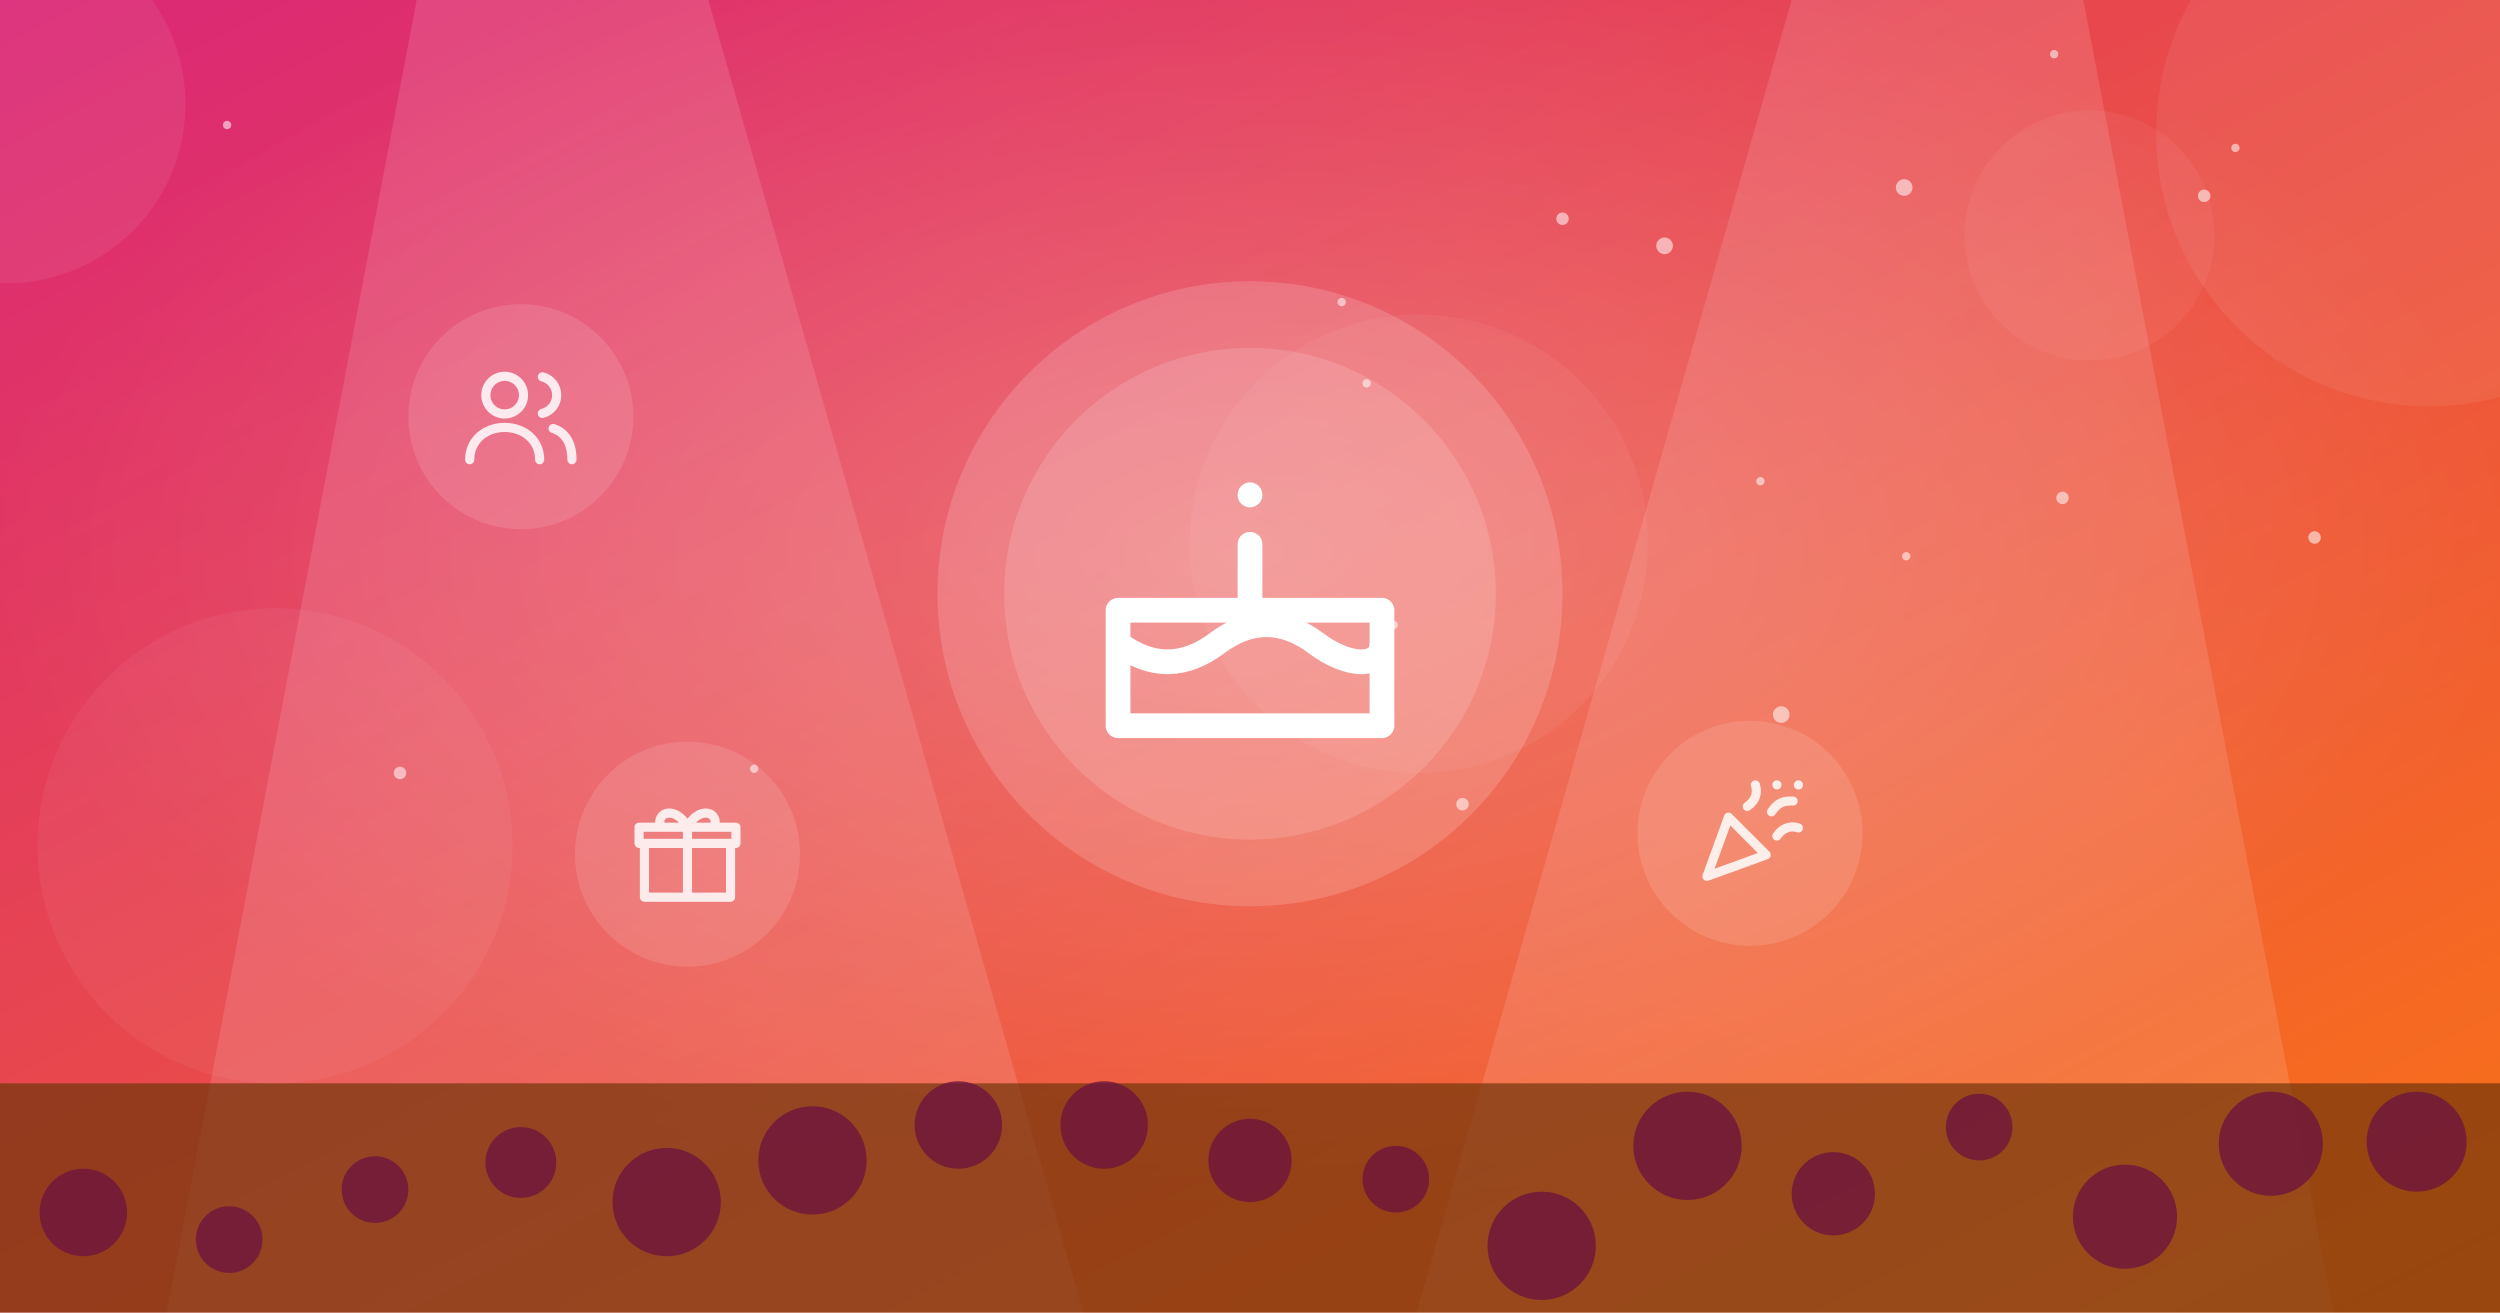
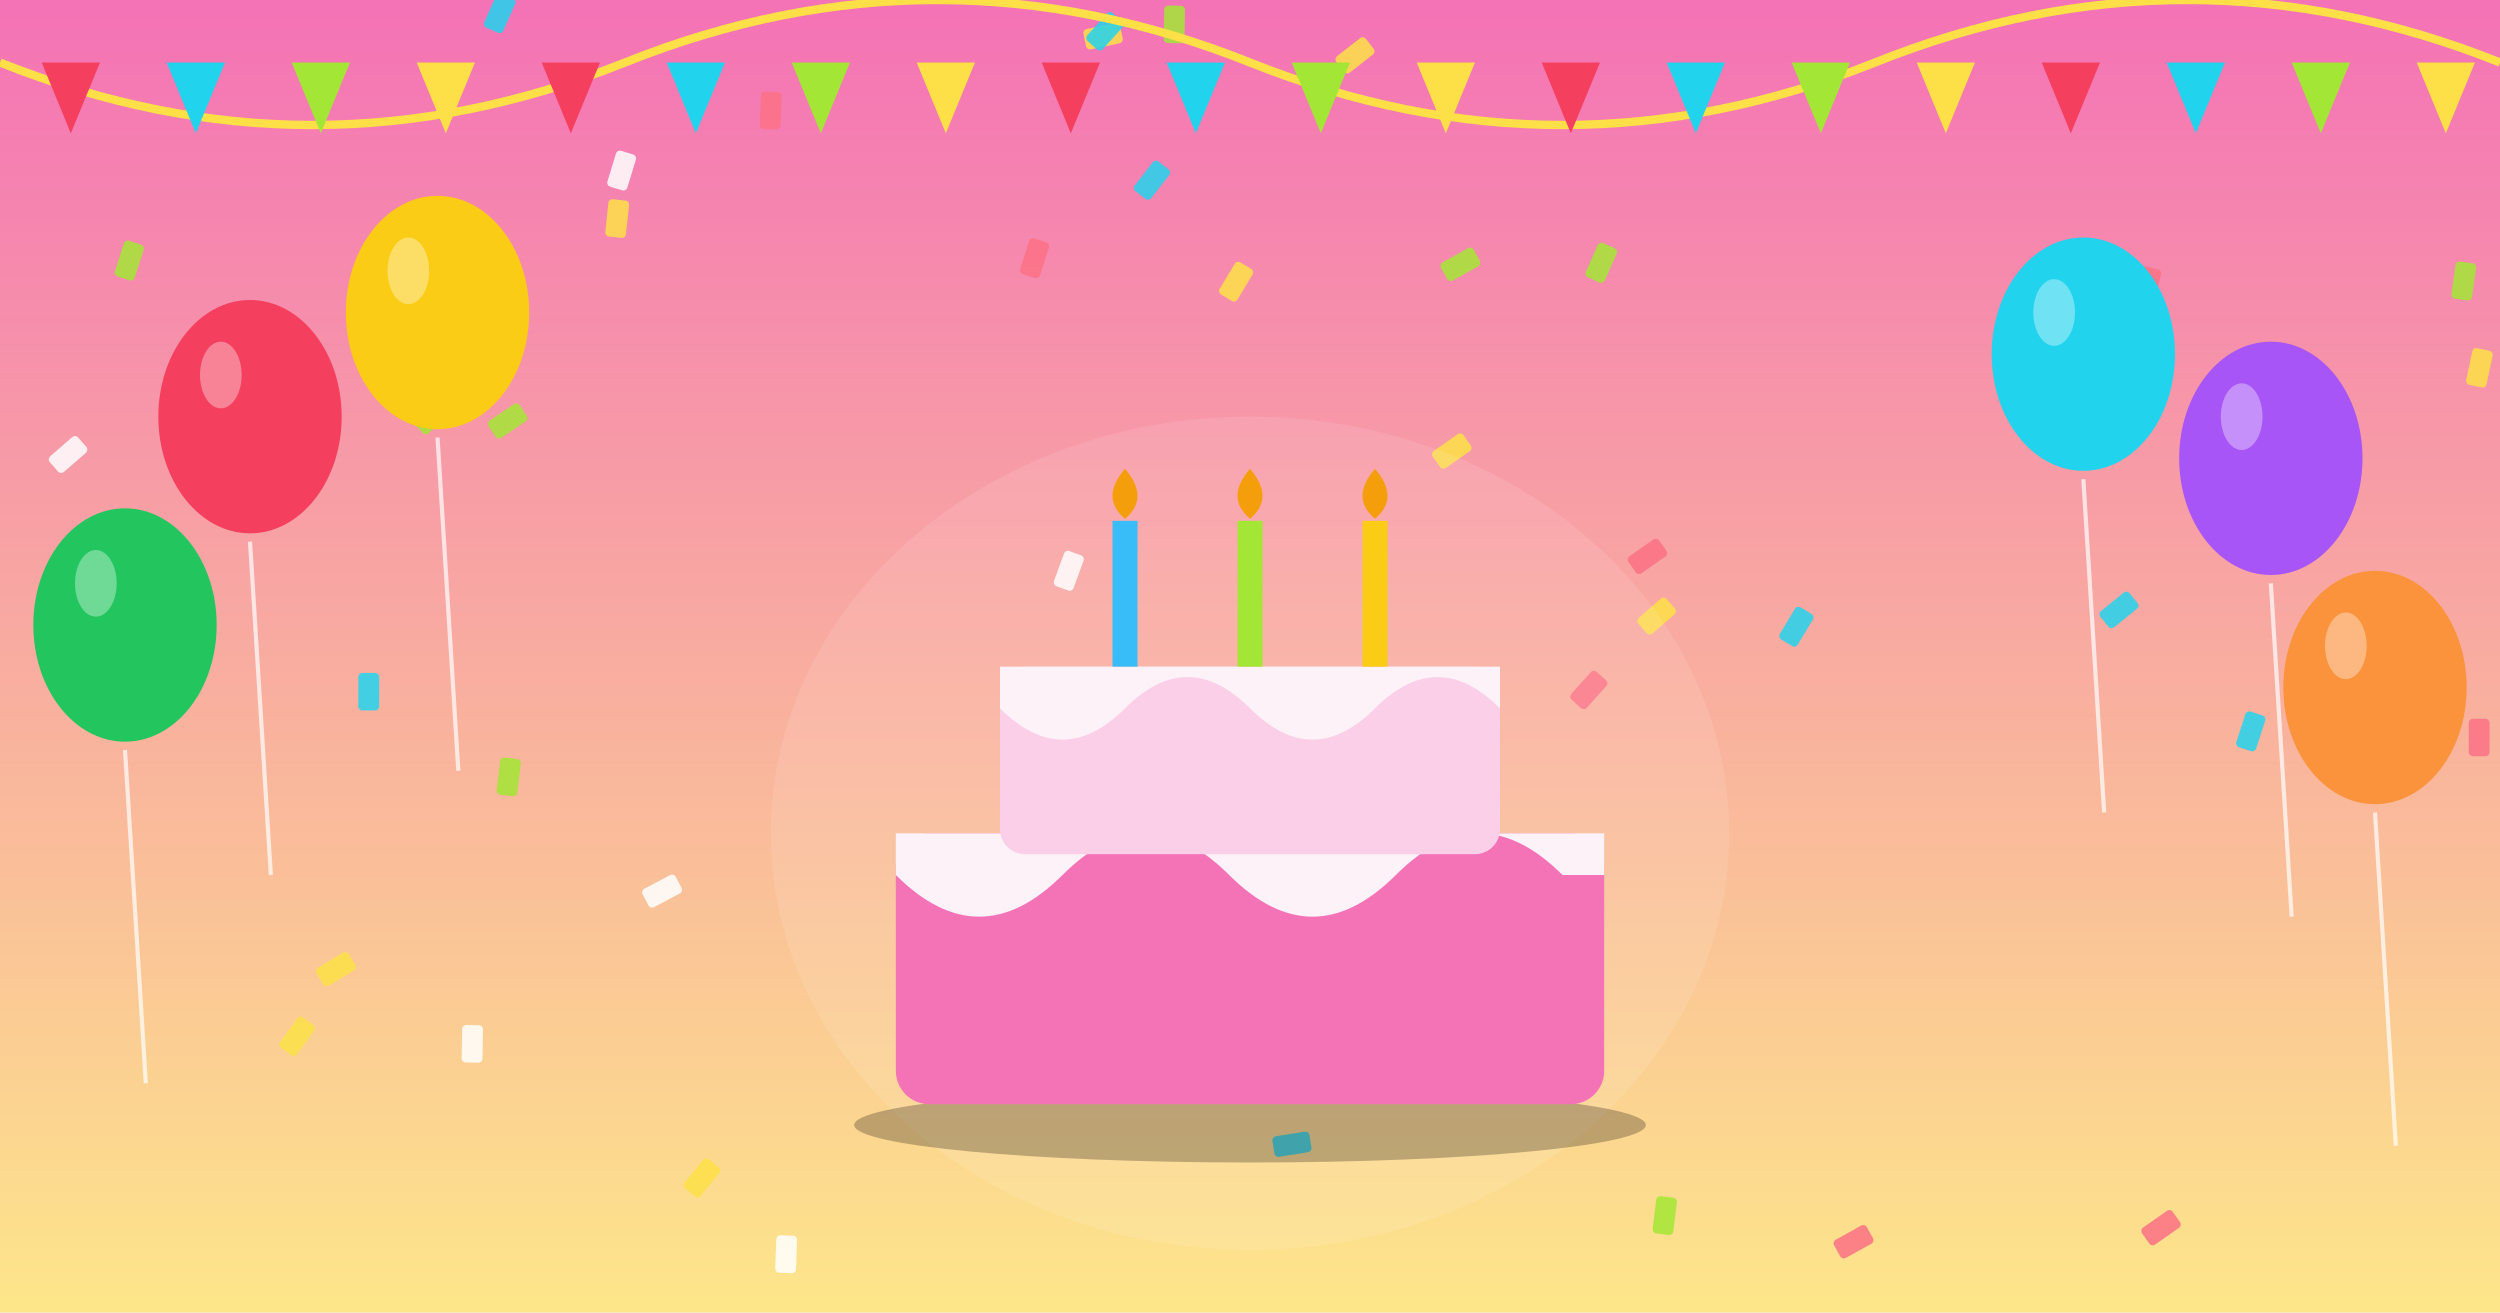
<svg xmlns="http://www.w3.org/2000/svg" viewBox="0 0 1200 630" width="1200" height="630">
  <defs>
-     <linearGradient id="g" x1="0" y1="0" x2="1" y2="1">
-       <stop offset="0" stop-color="#db2777" />
-       <stop offset="1" stop-color="#f97316" />
+     <linearGradient id="sky" x1="0" y1="0" x2="0" y2="1">
+       <stop offset="0" stop-color="#f472b6" />
+       <stop offset="1" stop-color="#fde68a" />
    </linearGradient>
-     <radialGradient id="l" cx=".5" cy=".42" r=".5">
-       <stop offset="0" stop-color="#fff" stop-opacity=".22" />
-       <stop offset="1" stop-color="#fff" stop-opacity="0" />
-     </radialGradient>
  </defs>
-   <rect width="1200" height="630" fill="url(#g)" />
-   <circle cx="1003" cy="113" r="60" fill="#fff" opacity="0.05" />
-   <circle cx="681" cy="261" r="110" fill="#fff" opacity="0.05" />
-   <circle cx="3" cy="50" r="86" fill="#fff" opacity="0.07" />
-   <circle cx="1166" cy="64" r="131" fill="#fff" opacity="0.07" />
-   <circle cx="132" cy="406" r="114" fill="#fff" opacity="0.05" />
-   <rect width="1200" height="630" fill="url(#l)" />
-   <g fill="#fff" opacity=".12">
-     <path d="M200 0 L340 0 L520 630 L80 630Z" />
-     <path d="M860 0 L1000 0 L1120 630 L680 630Z" />
-   </g>
-   <rect x="0" y="520" width="1200" height="110" fill="#70340a" opacity=".7" />
-   <circle cx="40" cy="582" r="21" fill="#6e143c" opacity=".8" />
-   <circle cx="110" cy="595" r="16" fill="#6e143c" opacity=".8" />
-   <circle cx="180" cy="571" r="16" fill="#6e143c" opacity=".8" />
-   <circle cx="250" cy="558" r="17" fill="#6e143c" opacity=".8" />
-   <circle cx="320" cy="577" r="26" fill="#6e143c" opacity=".8" />
-   <circle cx="390" cy="557" r="26" fill="#6e143c" opacity=".8" />
-   <circle cx="460" cy="540" r="21" fill="#6e143c" opacity=".8" />
-   <circle cx="530" cy="540" r="21" fill="#6e143c" opacity=".8" />
-   <circle cx="600" cy="557" r="20" fill="#6e143c" opacity=".8" />
-   <circle cx="670" cy="566" r="16" fill="#6e143c" opacity=".8" />
-   <circle cx="740" cy="598" r="26" fill="#6e143c" opacity=".8" />
-   <circle cx="810" cy="550" r="26" fill="#6e143c" opacity=".8" />
-   <circle cx="880" cy="573" r="20" fill="#6e143c" opacity=".8" />
-   <circle cx="950" cy="541" r="16" fill="#6e143c" opacity=".8" />
-   <circle cx="1020" cy="584" r="25" fill="#6e143c" opacity=".8" />
-   <circle cx="1090" cy="549" r="25" fill="#6e143c" opacity=".8" />
-   <circle cx="1160" cy="548" r="24" fill="#6e143c" opacity=".8" />
-   <circle cx="990" cy="239" r="3" fill="#fff" opacity=".55" />
-   <circle cx="1058" cy="94" r="3" fill="#fff" opacity=".55" />
-   <circle cx="799" cy="118" r="4" fill="#fff" opacity=".55" />
-   <circle cx="915" cy="267" r="2" fill="#fff" opacity=".55" />
-   <circle cx="109" cy="60" r="2" fill="#fff" opacity=".55" />
-   <circle cx="1111" cy="258" r="3" fill="#fff" opacity=".55" />
-   <circle cx="656" cy="184" r="2" fill="#fff" opacity=".55" />
-   <circle cx="750" cy="105" r="3" fill="#fff" opacity=".55" />
-   <circle cx="914" cy="90" r="4" fill="#fff" opacity=".55" />
-   <circle cx="986" cy="26" r="2" fill="#fff" opacity=".55" />
-   <circle cx="362" cy="369" r="2" fill="#fff" opacity=".55" />
-   <circle cx="855" cy="343" r="4" fill="#fff" opacity=".55" />
-   <circle cx="702" cy="386" r="3" fill="#fff" opacity=".55" />
-   <circle cx="1073" cy="71" r="2" fill="#fff" opacity=".55" />
-   <circle cx="845" cy="231" r="2" fill="#fff" opacity=".55" />
-   <circle cx="669" cy="300" r="2" fill="#fff" opacity=".55" />
-   <circle cx="644" cy="145" r="2" fill="#fff" opacity=".55" />
-   <circle cx="192" cy="371" r="3" fill="#fff" opacity=".55" />
-   <circle cx="330" cy="410" r="54" fill="#fff" opacity=".12" />
-   <g transform="translate(299.0 379.0) scale(2.583)" fill="none" stroke="#fff" stroke-width="1.7" stroke-linecap="round" stroke-linejoin="round" opacity="0.85">
-     <path d="M4 10h16v10H4zM3 7h18v3H3zM12 7v13M12 7c-2-4-6-3-5 0M12 7c2-4 6-3 5 0" />
-   </g>
-   <circle cx="840" cy="400" r="54" fill="#fff" opacity=".12" />
-   <g transform="translate(809.0 369.0) scale(2.583)" fill="none" stroke="#fff" stroke-width="1.7" stroke-linecap="round" stroke-linejoin="round" opacity="0.85">
-     <path d="M4 20l4-11 7 7zM8 9l7 7M13 3c.5 1.5 0 3-1.5 4M21 11c-1.5-.5-3 0-4 1.5M17 3l.01 0M20 6l.01 0M21 3l.01 0M16 8c1-1.5 2-2 3.5-2" />
-   </g>
-   <circle cx="250" cy="200" r="54" fill="#fff" opacity=".12" />
-   <g transform="translate(219.0 169.0) scale(2.583)" fill="none" stroke="#fff" stroke-width="1.7" stroke-linecap="round" stroke-linejoin="round" opacity="0.85">
-     <path d="M9 4.5a3.5 3.5 0 1 0 0 7 3.5 3.5 0 0 0 0-7zM2.5 20c0-3.6 2.9-6 6.5-6s6.5 2.4 6.5 6M16 4.6a3.5 3.5 0 0 1 0 6.8M18 14.2c2.2.7 3.5 2.6 3.5 5.8" />
-   </g>
-   <circle cx="600" cy="285" r="150" fill="#fff" opacity=".16" />
-   <circle cx="600" cy="285" r="118" fill="#fff" opacity=".14" />
-   <g transform="translate(505.0 190.0) scale(7.917)" fill="none" stroke="#fff" stroke-width="1.5" stroke-linecap="round" stroke-linejoin="round" opacity="1">
-     <path d="M4 20h16v-7H4zM4 15c2 1.5 4 1.5 6 0s4-1.5 6 0 4 1.5 4 0M12 13V9M12 6v.01" />
+   <rect width="1200" height="630" fill="url(#sky)" />
+   <rect x="1003" y="227" width="10" height="18" rx="2" fill="#22d3ee" transform="rotate(18 681 522)" opacity=".85" />
+   <rect x="1126" y="80" width="10" height="18" rx="2" fill="#fde047" transform="rotate(12 744 414)" opacity=".85" />
+   <rect x="1166" y="128" width="10" height="18" rx="2" fill="#a3e635" transform="rotate(8 1192 219)" opacity=".85" />
+   <rect x="970" y="439" width="10" height="18" rx="2" fill="#fff" transform="rotate(64 296 371)" opacity=".85" />
+   <rect x="779" y="196" width="10" height="18" rx="2" fill="#fb7185" transform="rotate(55 989 75)" opacity=".85" />
+   <rect x="89" y="81" width="10" height="18" rx="2" fill="#22d3ee" transform="rotate(68 953 313)" opacity=".85" />
+   <rect x="636" y="329" width="10" height="18" rx="2" fill="#22d3ee" transform="rotate(85 1183 365)" opacity=".85" />
+   <rect x="343" y="265" width="10" height="18" rx="2" fill="#fff" transform="rotate(17 966 12)" opacity=".85" />
+   <rect x="394" y="171" width="10" height="18" rx="2" fill="#fde047" transform="rotate(52 682 361)" opacity=".85" />
+   <rect x="1053" y="102" width="10" height="18" rx="2" fill="#22d3ee" transform="rotate(51 847 159)" opacity=".85" />
+   <rect x="649" y="561" width="10" height="18" rx="2" fill="#fde047" transform="rotate(39 502 120)" opacity=".85" />
+   <rect x="172" y="323" width="10" height="18" rx="2" fill="#22d3ee" transform="rotate(0 430 359)" opacity=".85" />
+   <rect x="78" y="510" width="10" height="18" rx="2" fill="#fde047" transform="rotate(36 146 600)" opacity=".85" />
+   <rect x="554" y="5" width="10" height="18" rx="2" fill="#a3e635" transform="rotate(1 693 281)" opacity=".85" />
+   <rect x="559" y="427" width="10" height="18" rx="2" fill="#fde047" transform="rotate(82 336 540)" opacity=".85" />
+   <rect x="558" y="23" width="10" height="18" rx="2" fill="#fde047" transform="rotate(88 308 619)" opacity=".85" />
+   <rect x="280" y="574" width="10" height="18" rx="2" fill="#22d3ee" transform="rotate(42 55 340)" opacity=".85" />
+   <rect x="932" y="513" width="10" height="18" rx="2" fill="#fff" transform="rotate(41 1034 46)" opacity=".85" />
+   <rect x="705" y="390" width="10" height="18" rx="2" fill="#fff" transform="rotate(62 490 87)" opacity=".85" />
+   <rect x="379" y="540" width="10" height="18" rx="2" fill="#fde047" transform="rotate(78 785 373)" opacity=".85" />
+   <rect x="259" y="404" width="10" height="18" rx="2" fill="#a3e635" transform="rotate(7 582 231)" opacity=".85" />
+   <rect x="76" y="533" width="10" height="18" rx="2" fill="#a3e635" transform="rotate(56 482 525)" opacity=".85" />
+   <rect x="360" y="91" width="10" height="18" rx="2" fill="#fde047" transform="rotate(55 419 477)" opacity=".85" />
+   <rect x="1017" y="6" width="10" height="18" rx="2" fill="#fb7185" transform="rotate(73 147 563)" opacity=".85" />
+   <rect x="1022" y="279" width="10" height="18" rx="2" fill="#a3e635" transform="rotate(77 587 230)" opacity=".85" />
+   <rect x="1099" y="417" width="10" height="18" rx="2" fill="#fde047" transform="rotate(50 565 124)" opacity=".85" />
+   <rect x="1048" y="355" width="10" height="18" rx="2" fill="#fde047" transform="rotate(49 999 47)" opacity=".85" />
+   <rect x="577" y="171" width="10" height="18" rx="2" fill="#a3e635" transform="rotate(24 802 592)" opacity=".85" />
+   <rect x="828" y="593" width="10" height="18" rx="2" fill="#fb7185" transform="rotate(57 35 64)" opacity=".85" />
+   <rect x="455" y="229" width="10" height="18" rx="2" fill="#fde047" transform="rotate(31 712 427)" opacity=".85" />
+   <rect x="841" y="411" width="10" height="18" rx="2" fill="#fb7185" transform="rotate(42 920 267)" opacity=".85" />
+   <rect x="161" y="562" width="10" height="18" rx="2" fill="#fff" transform="rotate(38 457 63)" opacity=".85" />
+   <rect x="373" y="46" width="10" height="18" rx="2" fill="#fb7185" transform="rotate(7 1033 138)" opacity=".85" />
+   <rect x="1009" y="50" width="10" height="18" rx="2" fill="#fb7185" transform="rotate(61 496 222)" opacity=".85" />
+   <rect x="210" y="19" width="10" height="18" rx="2" fill="#22d3ee" transform="rotate(38 299 548)" opacity=".85" />
+   <rect x="33" y="141" width="10" height="18" rx="2" fill="#22d3ee" transform="rotate(24 477 553)" opacity=".85" />
+   <rect x="459" y="171" width="10" height="18" rx="2" fill="#fff" transform="rotate(20 222 366)" opacity=".85" />
+   <rect x="653" y="119" width="10" height="18" rx="2" fill="#a3e635" transform="rotate(88 942 273)" opacity=".85" />
+   <rect x="434" y="4" width="10" height="18" rx="2" fill="#22d3ee" transform="rotate(42 482 133)" opacity=".85" />
+   <rect x="987" y="18" width="10" height="18" rx="2" fill="#fb7185" transform="rotate(14 562 240)" opacity=".85" />
+   <rect x="892" y="380" width="10" height="18" rx="2" fill="#fb7185" transform="rotate(55 961 226)" opacity=".85" />
+   <rect x="383" y="615" width="10" height="18" rx="2" fill="#fff" transform="rotate(2 1012 308)" opacity=".85" />
+   <rect x="1185" y="617" width="10" height="18" rx="2" fill="#22d3ee" transform="rotate(81 950 254)" opacity=".85" />
+   <rect x="707" y="161" width="10" height="18" rx="2" fill="#fff" transform="rotate(49 1031 261)" opacity=".85" />
+   <rect x="1097" y="412" width="10" height="18" rx="2" fill="#fb7185" transform="rotate(55 908 443)" opacity=".85" />
+   <rect x="359" y="73" width="10" height="18" rx="2" fill="#fb7185" transform="rotate(2 1197 238)" opacity=".85" />
+   <rect x="512" y="198" width="10" height="18" rx="2" fill="#fb7185" transform="rotate(18 769 101)" opacity=".85" />
+   <rect x="459" y="187" width="10" height="18" rx="2" fill="#22d3ee" transform="rotate(34 961 441)" opacity=".85" />
+   <rect x="911" y="10" width="10" height="18" rx="2" fill="#22d3ee" transform="rotate(31 381 63)" opacity=".85" />
+   <rect x="440" y="13" width="10" height="18" rx="2" fill="#22d3ee" transform="rotate(50 811 517)" opacity=".85" />
+   <rect x="309" y="115" width="10" height="18" rx="2" fill="#fff" transform="rotate(62 877 613)" opacity=".85" />
+   <rect x="457" y="216" width="10" height="18" rx="2" fill="#fff" transform="rotate(80 67 306)" opacity=".85" />
+   <rect x="637" y="594" width="10" height="18" rx="2" fill="#fde047" transform="rotate(47 233 85)" opacity=".85" />
+   <rect x="1031" y="572" width="10" height="18" rx="2" fill="#fde047" transform="rotate(18 580 367)" opacity=".85" />
+   <rect x="299" y="96" width="10" height="18" rx="2" fill="#fde047" transform="rotate(6 301 31)" opacity=".85" />
+   <rect x="817" y="622" width="10" height="18" rx="2" fill="#a3e635" transform="rotate(7 1199 420)" opacity=".85" />
+   <rect x="123" y="578" width="10" height="18" rx="2" fill="#fff" transform="rotate(49 485 298)" opacity=".85" />
+   <rect x="418" y="308" width="10" height="18" rx="2" fill="#a3e635" transform="rotate(55 460 516)" opacity=".85" />
+   <rect x="67" y="343" width="10" height="18" rx="2" fill="#a3e635" transform="rotate(48 311 428)" opacity=".85" />
+   <rect x="34" y="110" width="10" height="18" rx="2" fill="#fb7185" transform="rotate(13 839 208)" opacity=".85" />
+   <rect x="617" y="552" width="10" height="18" rx="2" fill="#a3e635" transform="rotate(61 1030 411)" opacity=".85" />
+   <rect x="612" y="157" width="10" height="18" rx="2" fill="#fff" transform="rotate(76 826 1)" opacity=".85" />
+   <rect x="732" y="327" width="10" height="18" rx="2" fill="#22d3ee" transform="rotate(16 159 352)" opacity=".85" />
+   <rect x="76" y="430" width="10" height="18" rx="2" fill="#fde047" transform="rotate(59 98 523)" opacity=".85" />
+   <rect x="225" y="501" width="10" height="18" rx="2" fill="#fff" transform="rotate(1 741 317)" opacity=".85" />
+   <rect x="1185" y="345" width="10" height="18" rx="2" fill="#fb7185" transform="rotate(0 596 129)" opacity=".85" />
+   <rect x="4" y="110" width="10" height="18" rx="2" fill="#fb7185" transform="rotate(83 591 98)" opacity=".85" />
+   <rect x="103" y="232" width="10" height="18" rx="2" fill="#a3e635" transform="rotate(18 451 38)" opacity=".85" />
+   <rect x="560" y="568" width="10" height="18" rx="2" fill="#a3e635" transform="rotate(40 785 509)" opacity=".85" />
+   <rect x="27" y="118" width="10" height="18" rx="2" fill="#22d3ee" transform="rotate(86 494 298)" opacity=".85" />
+   <path d="M0 30 Q150 90 300 30 T600 30 T900 30 T1200 30" stroke="#fde047" stroke-width="4" fill="none" />
+   <path d="M20 30.0 l14 34 l14 -34z" fill="#f43f5e" />
+   <path d="M80 30.0 l14 34 l14 -34z" fill="#22d3ee" />
+   <path d="M140 30.0 l14 34 l14 -34z" fill="#a3e635" />
+   <path d="M200 30.0 l14 34 l14 -34z" fill="#fde047" />
+   <path d="M260 30.0 l14 34 l14 -34z" fill="#f43f5e" />
+   <path d="M320 30.0 l14 34 l14 -34z" fill="#22d3ee" />
+   <path d="M380 30.0 l14 34 l14 -34z" fill="#a3e635" />
+   <path d="M440 30.0 l14 34 l14 -34z" fill="#fde047" />
+   <path d="M500 30.0 l14 34 l14 -34z" fill="#f43f5e" />
+   <path d="M560 30.0 l14 34 l14 -34z" fill="#22d3ee" />
+   <path d="M620 30.0 l14 34 l14 -34z" fill="#a3e635" />
+   <path d="M680 30.0 l14 34 l14 -34z" fill="#fde047" />
+   <path d="M740 30.0 l14 34 l14 -34z" fill="#f43f5e" />
+   <path d="M800 30.0 l14 34 l14 -34z" fill="#22d3ee" />
+   <path d="M860 30.0 l14 34 l14 -34z" fill="#a3e635" />
+   <path d="M920 30.0 l14 34 l14 -34z" fill="#fde047" />
+   <path d="M980 30.0 l14 34 l14 -34z" fill="#f43f5e" />
+   <path d="M1040 30.0 l14 34 l14 -34z" fill="#22d3ee" />
+   <path d="M1100 30.0 l14 34 l14 -34z" fill="#a3e635" />
+   <path d="M1160 30.0 l14 34 l14 -34z" fill="#fde047" />
+   <line x1="120" y1="260" x2="130" y2="420" stroke="#fff" stroke-width="2" opacity=".7" />
+   <ellipse cx="120" cy="200" rx="44" ry="56" fill="#f43f5e" />
+   <ellipse cx="106" cy="180" rx="10" ry="16" fill="#fff" opacity=".35" />
+   <line x1="210" y1="210" x2="220" y2="370" stroke="#fff" stroke-width="2" opacity=".7" />
+   <ellipse cx="210" cy="150" rx="44" ry="56" fill="#facc15" />
+   <ellipse cx="196" cy="130" rx="10" ry="16" fill="#fff" opacity=".35" />
+   <line x1="1000" y1="230" x2="1010" y2="390" stroke="#fff" stroke-width="2" opacity=".7" />
+   <ellipse cx="1000" cy="170" rx="44" ry="56" fill="#22d3ee" />
+   <ellipse cx="986" cy="150" rx="10" ry="16" fill="#fff" opacity=".35" />
+   <line x1="1090" y1="280" x2="1100" y2="440" stroke="#fff" stroke-width="2" opacity=".7" />
+   <ellipse cx="1090" cy="220" rx="44" ry="56" fill="#a855f7" />
+   <ellipse cx="1076" cy="200" rx="10" ry="16" fill="#fff" opacity=".35" />
+   <line x1="60" y1="360" x2="70" y2="520" stroke="#fff" stroke-width="2" opacity=".7" />
+   <ellipse cx="60" cy="300" rx="44" ry="56" fill="#22c55e" />
+   <ellipse cx="46" cy="280" rx="10" ry="16" fill="#fff" opacity=".35" />
+   <line x1="1140" y1="390" x2="1150" y2="550" stroke="#fff" stroke-width="2" opacity=".7" />
+   <ellipse cx="1140" cy="330" rx="44" ry="56" fill="#fb923c" />
+   <ellipse cx="1126" cy="310" rx="10" ry="16" fill="#fff" opacity=".35" />
+   <ellipse cx="600" cy="400" rx="230" ry="200" fill="#fff" opacity=".10" />
+   <g transform="translate(600.0 400.0) rotate(0) scale(1.000)">
+     <ellipse cx="0" cy="140" rx="190" ry="18" fill="#000" opacity="0.25" />
+     <rect x="-170" y="0" width="340" height="130" rx="16" fill="#f472b6" />
+     <path d="M-170 20 Q-130 60 -90 20 T-10 20 T70 20 T150 20 L170 20 V0 H-170Z" fill="#fdf2f8" />
+     <rect x="-120" y="-80" width="240" height="90" rx="12" fill="#fbcfe8" />
+     <path d="M-120 -60 Q-90 -30 -60 -60 T0 -60 T60 -60 T120 -60 V-80 H-120Z" fill="#fdf2f8" />
+     <rect x="-66" y="-150" width="12" height="70" fill="#38bdf8" />
+     <path d="M-60 -175 q12 14 0 24 q-12 -10 0 -24" fill="#f59e0b" />
+     <rect x="-6" y="-150" width="12" height="70" fill="#a3e635" />
+     <path d="M0 -175 q12 14 0 24 q-12 -10 0 -24" fill="#f59e0b" />
+     <rect x="54" y="-150" width="12" height="70" fill="#facc15" />
+     <path d="M60 -175 q12 14 0 24 q-12 -10 0 -24" fill="#f59e0b" />
  </g>
</svg>
